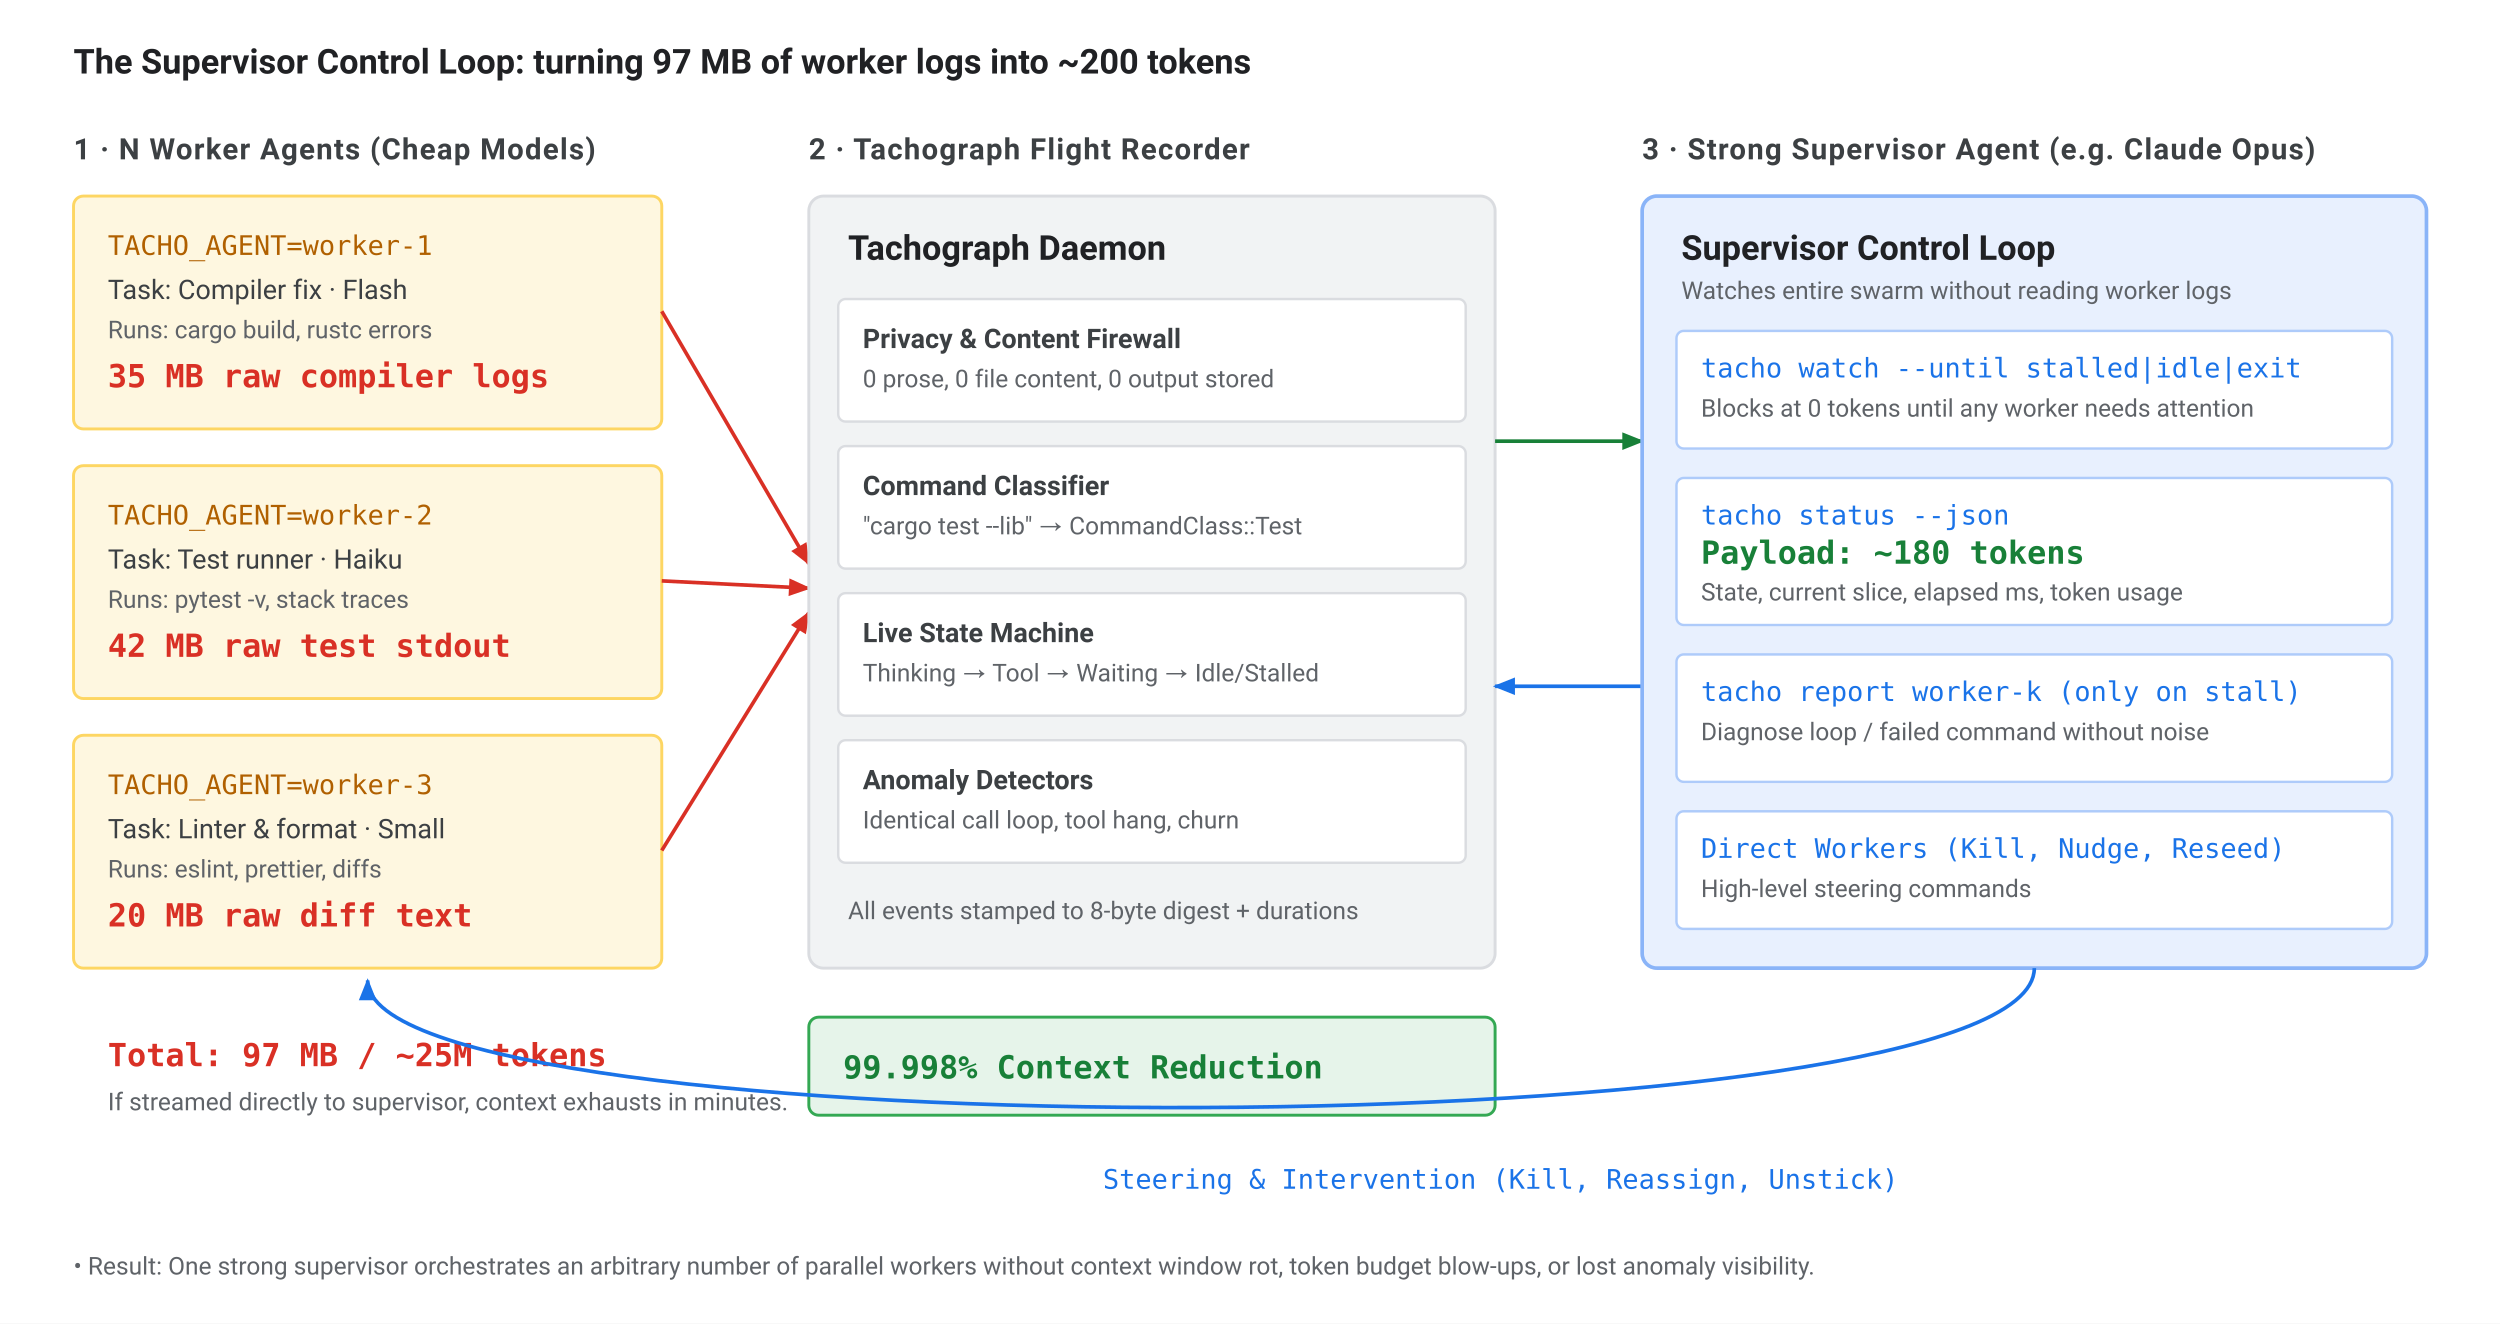
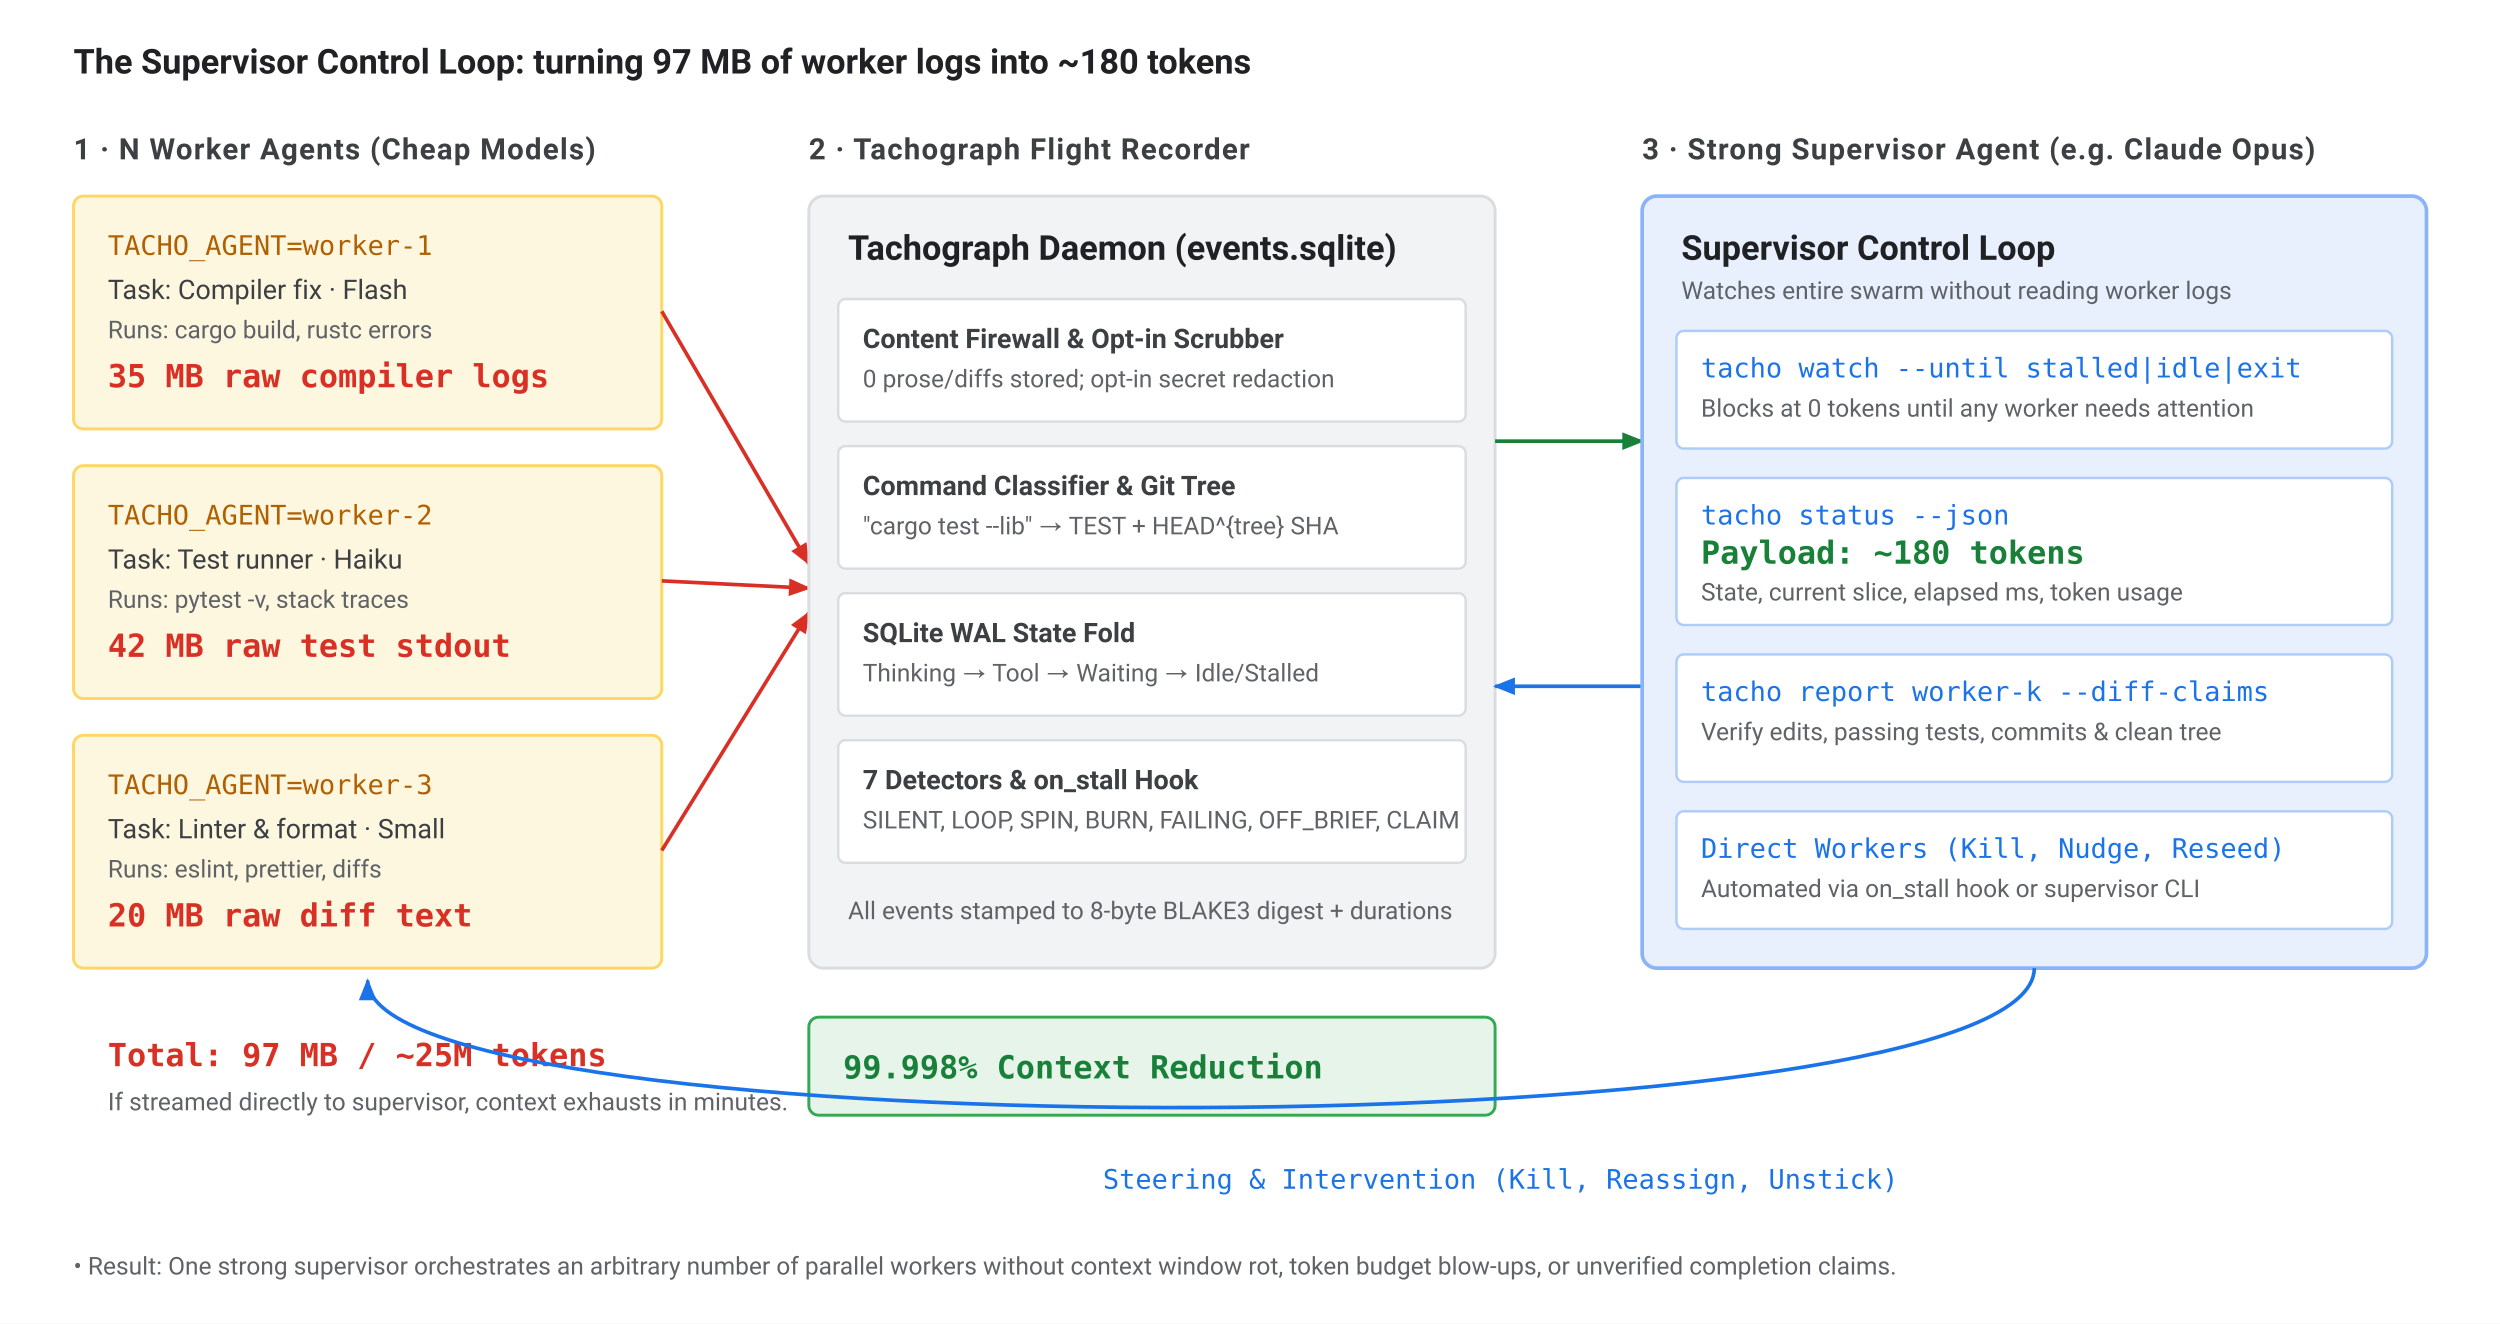
<svg xmlns="http://www.w3.org/2000/svg" viewBox="0 0 1020 540" width="100%" height="auto">
  <defs>
    <style>
      .bg { fill: #ffffff; }
      .text-title { font-family: -apple-system, BlinkMacSystemFont, "Segoe UI", Roboto, Helvetica, Arial, sans-serif; font-size: 14px; font-weight: 600; fill: #202124; }
      .text-section { font-family: -apple-system, BlinkMacSystemFont, "Segoe UI", Roboto, Helvetica, Arial, sans-serif; font-size: 12px; font-weight: 600; fill: #3c4043; text-transform: uppercase; letter-spacing: 0.5px; }
      .text-worker { font-family: "Roboto Mono", ui-monospace, monospace; font-size: 11px; font-weight: 500; fill: #b06000; }
      .text-sup { font-family: "Roboto Mono", ui-monospace, monospace; font-size: 11px; font-weight: 500; fill: #1a73e8; }
      .text-body { font-family: -apple-system, BlinkMacSystemFont, "Segoe UI", Roboto, Helvetica, Arial, sans-serif; font-size: 11px; fill: #3c4043; }
      .text-desc { font-family: -apple-system, BlinkMacSystemFont, "Segoe UI", Roboto, Helvetica, Arial, sans-serif; font-size: 10px; fill: #5f6368; }
      .text-token-count { font-family: "Roboto Mono", ui-monospace, monospace; font-size: 13px; font-weight: 700; fill: #188038; }
      .text-bloat { font-family: "Roboto Mono", ui-monospace, monospace; font-size: 13px; font-weight: 700; fill: #d93025; }
      
      .box-worker { fill: #fef7e0; stroke: #fdd663; stroke-width: 1.2; rx: 4px; }
      .box-filter { fill: #f1f3f4; stroke: #dadce0; stroke-width: 1.2; rx: 6px; }
      .box-sup { fill: #e8f0fe; stroke: #8ab4f8; stroke-width: 1.5; rx: 6px; }
      .box-callout { fill: #e6f4ea; stroke: #34a853; stroke-width: 1.2; rx: 4px; }
      
      .arrow { stroke: #5f6368; stroke-width: 1.3; fill: none; marker-end: url(#ah); }
      .arrow-blue { stroke: #1a73e8; stroke-width: 1.5; fill: none; marker-end: url(#aha); }
      .arrow-green { stroke: #188038; stroke-width: 1.5; fill: none; marker-end: url(#ahg); }
      .arrow-red { stroke: #d93025; stroke-width: 1.5; fill: none; marker-end: url(#ahr); }

      @media (prefers-color-scheme: dark) {
        .bg { fill: #202124; }
        .text-title { fill: #e8eaed; }
        .text-section { fill: #bdc1c6; }
        .text-worker { fill: #fdd663; }
        .text-sup { fill: #8ab4f8; }
        .text-body { fill: #e8eaed; }
        .text-desc { fill: #9aa0a6; }
        .text-token-count { fill: #81c995; }
        .text-bloat { fill: #f28b82; }
        
        .box-worker { fill: #3c3214; stroke: #f9ab00; }
        .box-filter { fill: #2d2f31; stroke: #5f6368; }
        .box-sup { fill: #1c2b46; stroke: #4285f4; }
        .box-callout { fill: #133420; stroke: #34a853; }
        
        .arrow { stroke: #9aa0a6; }
        .arrow-blue { stroke: #8ab4f8; }
        .arrow-green { stroke: #81c995; }
        .arrow-red { stroke: #f28b82; }
      }
    </style>
    <marker id="ah" viewBox="0 0 10 10" refX="9" refY="5" markerWidth="6" markerHeight="6" orient="auto-start-reverse">
      <path d="M0,1 L10,5 L0,9 z" fill="#5f6368" />
    </marker>
    <marker id="aha" viewBox="0 0 10 10" refX="9" refY="5" markerWidth="6" markerHeight="6" orient="auto-start-reverse">
      <path d="M0,1 L10,5 L0,9 z" fill="#1a73e8" />
    </marker>
    <marker id="ahg" viewBox="0 0 10 10" refX="9" refY="5" markerWidth="6" markerHeight="6" orient="auto-start-reverse">
      <path d="M0,1 L10,5 L0,9 z" fill="#188038" />
    </marker>
    <marker id="ahr" viewBox="0 0 10 10" refX="9" refY="5" markerWidth="6" markerHeight="6" orient="auto-start-reverse">
      <path d="M0,1 L10,5 L0,9 z" fill="#d93025" />
    </marker>
  </defs>
  <rect width="1020" height="540" class="bg" />
-   <text x="30" y="30" class="text-title">The Supervisor Control Loop: turning 97 MB of worker logs into ~200 tokens</text>
+   <text x="30" y="30" class="text-title">The Supervisor Control Loop: turning 97 MB of worker logs into ~180 tokens</text>
  <text x="30" y="65" class="text-section">1 · N Worker Agents (Cheap Models)</text>
  <g transform="translate(30, 80)">
    <rect width="240" height="95" class="box-worker" />
    <text x="14" y="24" class="text-worker">TACHO_AGENT=worker-1</text>
    <text x="14" y="42" class="text-body">Task: Compiler fix · Flash</text>
    <text x="14" y="58" class="text-desc">Runs: cargo build, rustc errors</text>
    <text x="14" y="78" class="text-bloat">35 MB raw compiler logs</text>
  </g>
  <g transform="translate(30, 190)">
    <rect width="240" height="95" class="box-worker" />
    <text x="14" y="24" class="text-worker">TACHO_AGENT=worker-2</text>
    <text x="14" y="42" class="text-body">Task: Test runner · Haiku</text>
    <text x="14" y="58" class="text-desc">Runs: pytest -v, stack traces</text>
    <text x="14" y="78" class="text-bloat">42 MB raw test stdout</text>
  </g>
  <g transform="translate(30, 300)">
    <rect width="240" height="95" class="box-worker" />
    <text x="14" y="24" class="text-worker">TACHO_AGENT=worker-3</text>
    <text x="14" y="42" class="text-body">Task: Linter &amp; format · Small</text>
    <text x="14" y="58" class="text-desc">Runs: eslint, prettier, diffs</text>
    <text x="14" y="78" class="text-bloat">20 MB raw diff text</text>
  </g>
  <g transform="translate(30, 415)">
    <text x="14" y="20" class="text-bloat">Total: 97 MB / ~25M tokens</text>
    <text x="14" y="38" class="text-desc">If streamed directly to supervisor, context exhausts in minutes.</text>
  </g>
  <path d="M270,127 L330,230" class="arrow-red" />
  <path d="M270,237 L330,240" class="arrow-red" />
  <path d="M270,347 L330,250" class="arrow-red" />
  <text x="330" y="65" class="text-section">2 · Tachograph Flight Recorder</text>
  <g transform="translate(330, 80)">
    <rect width="280" height="315" class="box-filter" />
-     <text x="16" y="26" class="text-title">Tachograph Daemon</text>
+     <text x="16" y="26" class="text-title">Tachograph Daemon (events.sqlite)</text>
    <g transform="translate(12, 42)">
      <rect width="256" height="50" fill="#ffffff" stroke="#dadce0" rx="3" />
-       <text x="10" y="20" class="text-body" font-weight="600">Privacy &amp; Content Firewall</text>
-       <text x="10" y="36" class="text-desc">0 prose, 0 file content, 0 output stored</text>
+       <text x="10" y="20" class="text-body" font-weight="600">Content Firewall &amp; Opt-in Scrubber</text>
+       <text x="10" y="36" class="text-desc">0 prose/diffs stored; opt-in secret redaction</text>
    </g>
    <g transform="translate(12, 102)">
      <rect width="256" height="50" fill="#ffffff" stroke="#dadce0" rx="3" />
-       <text x="10" y="20" class="text-body" font-weight="600">Command Classifier</text>
-       <text x="10" y="36" class="text-desc">"cargo test --lib" → CommandClass::Test</text>
+       <text x="10" y="20" class="text-body" font-weight="600">Command Classifier &amp; Git Tree</text>
+       <text x="10" y="36" class="text-desc">"cargo test --lib" → TEST + HEAD^{tree} SHA</text>
    </g>
    <g transform="translate(12, 162)">
      <rect width="256" height="50" fill="#ffffff" stroke="#dadce0" rx="3" />
-       <text x="10" y="20" class="text-body" font-weight="600">Live State Machine</text>
+       <text x="10" y="20" class="text-body" font-weight="600">SQLite WAL State Fold</text>
      <text x="10" y="36" class="text-desc">Thinking → Tool → Waiting → Idle/Stalled</text>
    </g>
    <g transform="translate(12, 222)">
      <rect width="256" height="50" fill="#ffffff" stroke="#dadce0" rx="3" />
-       <text x="10" y="20" class="text-body" font-weight="600">Anomaly Detectors</text>
-       <text x="10" y="36" class="text-desc">Identical call loop, tool hang, churn</text>
+       <text x="10" y="20" class="text-body" font-weight="600">7 Detectors &amp; on_stall Hook</text>
+       <text x="10" y="36" class="text-desc">SILENT, LOOP, SPIN, BURN, FAILING, OFF_BRIEF, CLAIM</text>
    </g>
-     <text x="16" y="295" class="text-desc">All events stamped to 8-byte digest + durations</text>
+     <text x="16" y="295" class="text-desc">All events stamped to 8-byte BLAKE3 digest + durations</text>
  </g>
  <g transform="translate(330, 415)">
    <rect width="280" height="40" class="box-callout" />
    <text x="14" y="25" class="text-token-count">99.998% Context Reduction</text>
  </g>
  <path d="M610,180 L670,180" class="arrow-green" />
  <path d="M670,280 L610,280" class="arrow-blue" />
  <text x="670" y="65" class="text-section">3 · Strong Supervisor Agent (e.g. Claude Opus)</text>
  <g transform="translate(670, 80)">
    <rect width="320" height="315" class="box-sup" />
    <text x="16" y="26" class="text-title">Supervisor Control Loop</text>
    <text x="16" y="42" class="text-desc">Watches entire swarm without reading worker logs</text>
    <g transform="translate(14, 55)">
      <rect width="292" height="48" fill="#ffffff" stroke="#aecbfa" rx="3" />
      <text x="10" y="19" class="text-sup">tacho watch --until stalled|idle|exit</text>
      <text x="10" y="35" class="text-desc">Blocks at 0 tokens until any worker needs attention</text>
    </g>
    <g transform="translate(14, 115)">
      <rect width="292" height="60" fill="#ffffff" stroke="#aecbfa" rx="3" />
      <text x="10" y="19" class="text-sup">tacho status --json</text>
      <text x="10" y="35" class="text-token-count">Payload: ~180 tokens</text>
      <text x="10" y="50" class="text-desc">State, current slice, elapsed ms, token usage</text>
    </g>
    <g transform="translate(14, 187)">
      <rect width="292" height="52" fill="#ffffff" stroke="#aecbfa" rx="3" />
-       <text x="10" y="19" class="text-sup">tacho report worker-k  (only on stall)</text>
-       <text x="10" y="35" class="text-desc">Diagnose loop / failed command without noise</text>
+       <text x="10" y="19" class="text-sup">tacho report worker-k --diff-claims</text>
+       <text x="10" y="35" class="text-desc">Verify edits, passing tests, commits &amp; clean tree</text>
    </g>
    <g transform="translate(14, 251)">
      <rect width="292" height="48" fill="#ffffff" stroke="#aecbfa" rx="3" />
      <text x="10" y="19" class="text-sup">Direct Workers (Kill, Nudge, Reseed)</text>
-       <text x="10" y="35" class="text-desc">High-level steering commands</text>
+       <text x="10" y="35" class="text-desc">Automated via on_stall hook or supervisor CLI</text>
    </g>
  </g>
  <path d="M830,395 C830,470 150,470 150,400" class="arrow-blue" />
  <text x="450" y="485" class="text-sup">Steering &amp; Intervention (Kill, Reassign, Unstick)</text>
-   <text x="30" y="520" class="text-desc">• Result: One strong supervisor orchestrates an arbitrary number of parallel workers without context window rot, token budget blow-ups, or lost anomaly visibility.</text>
+   <text x="30" y="520" class="text-desc">• Result: One strong supervisor orchestrates an arbitrary number of parallel workers without context window rot, token budget blow-ups, or unverified completion claims.</text>
</svg>
